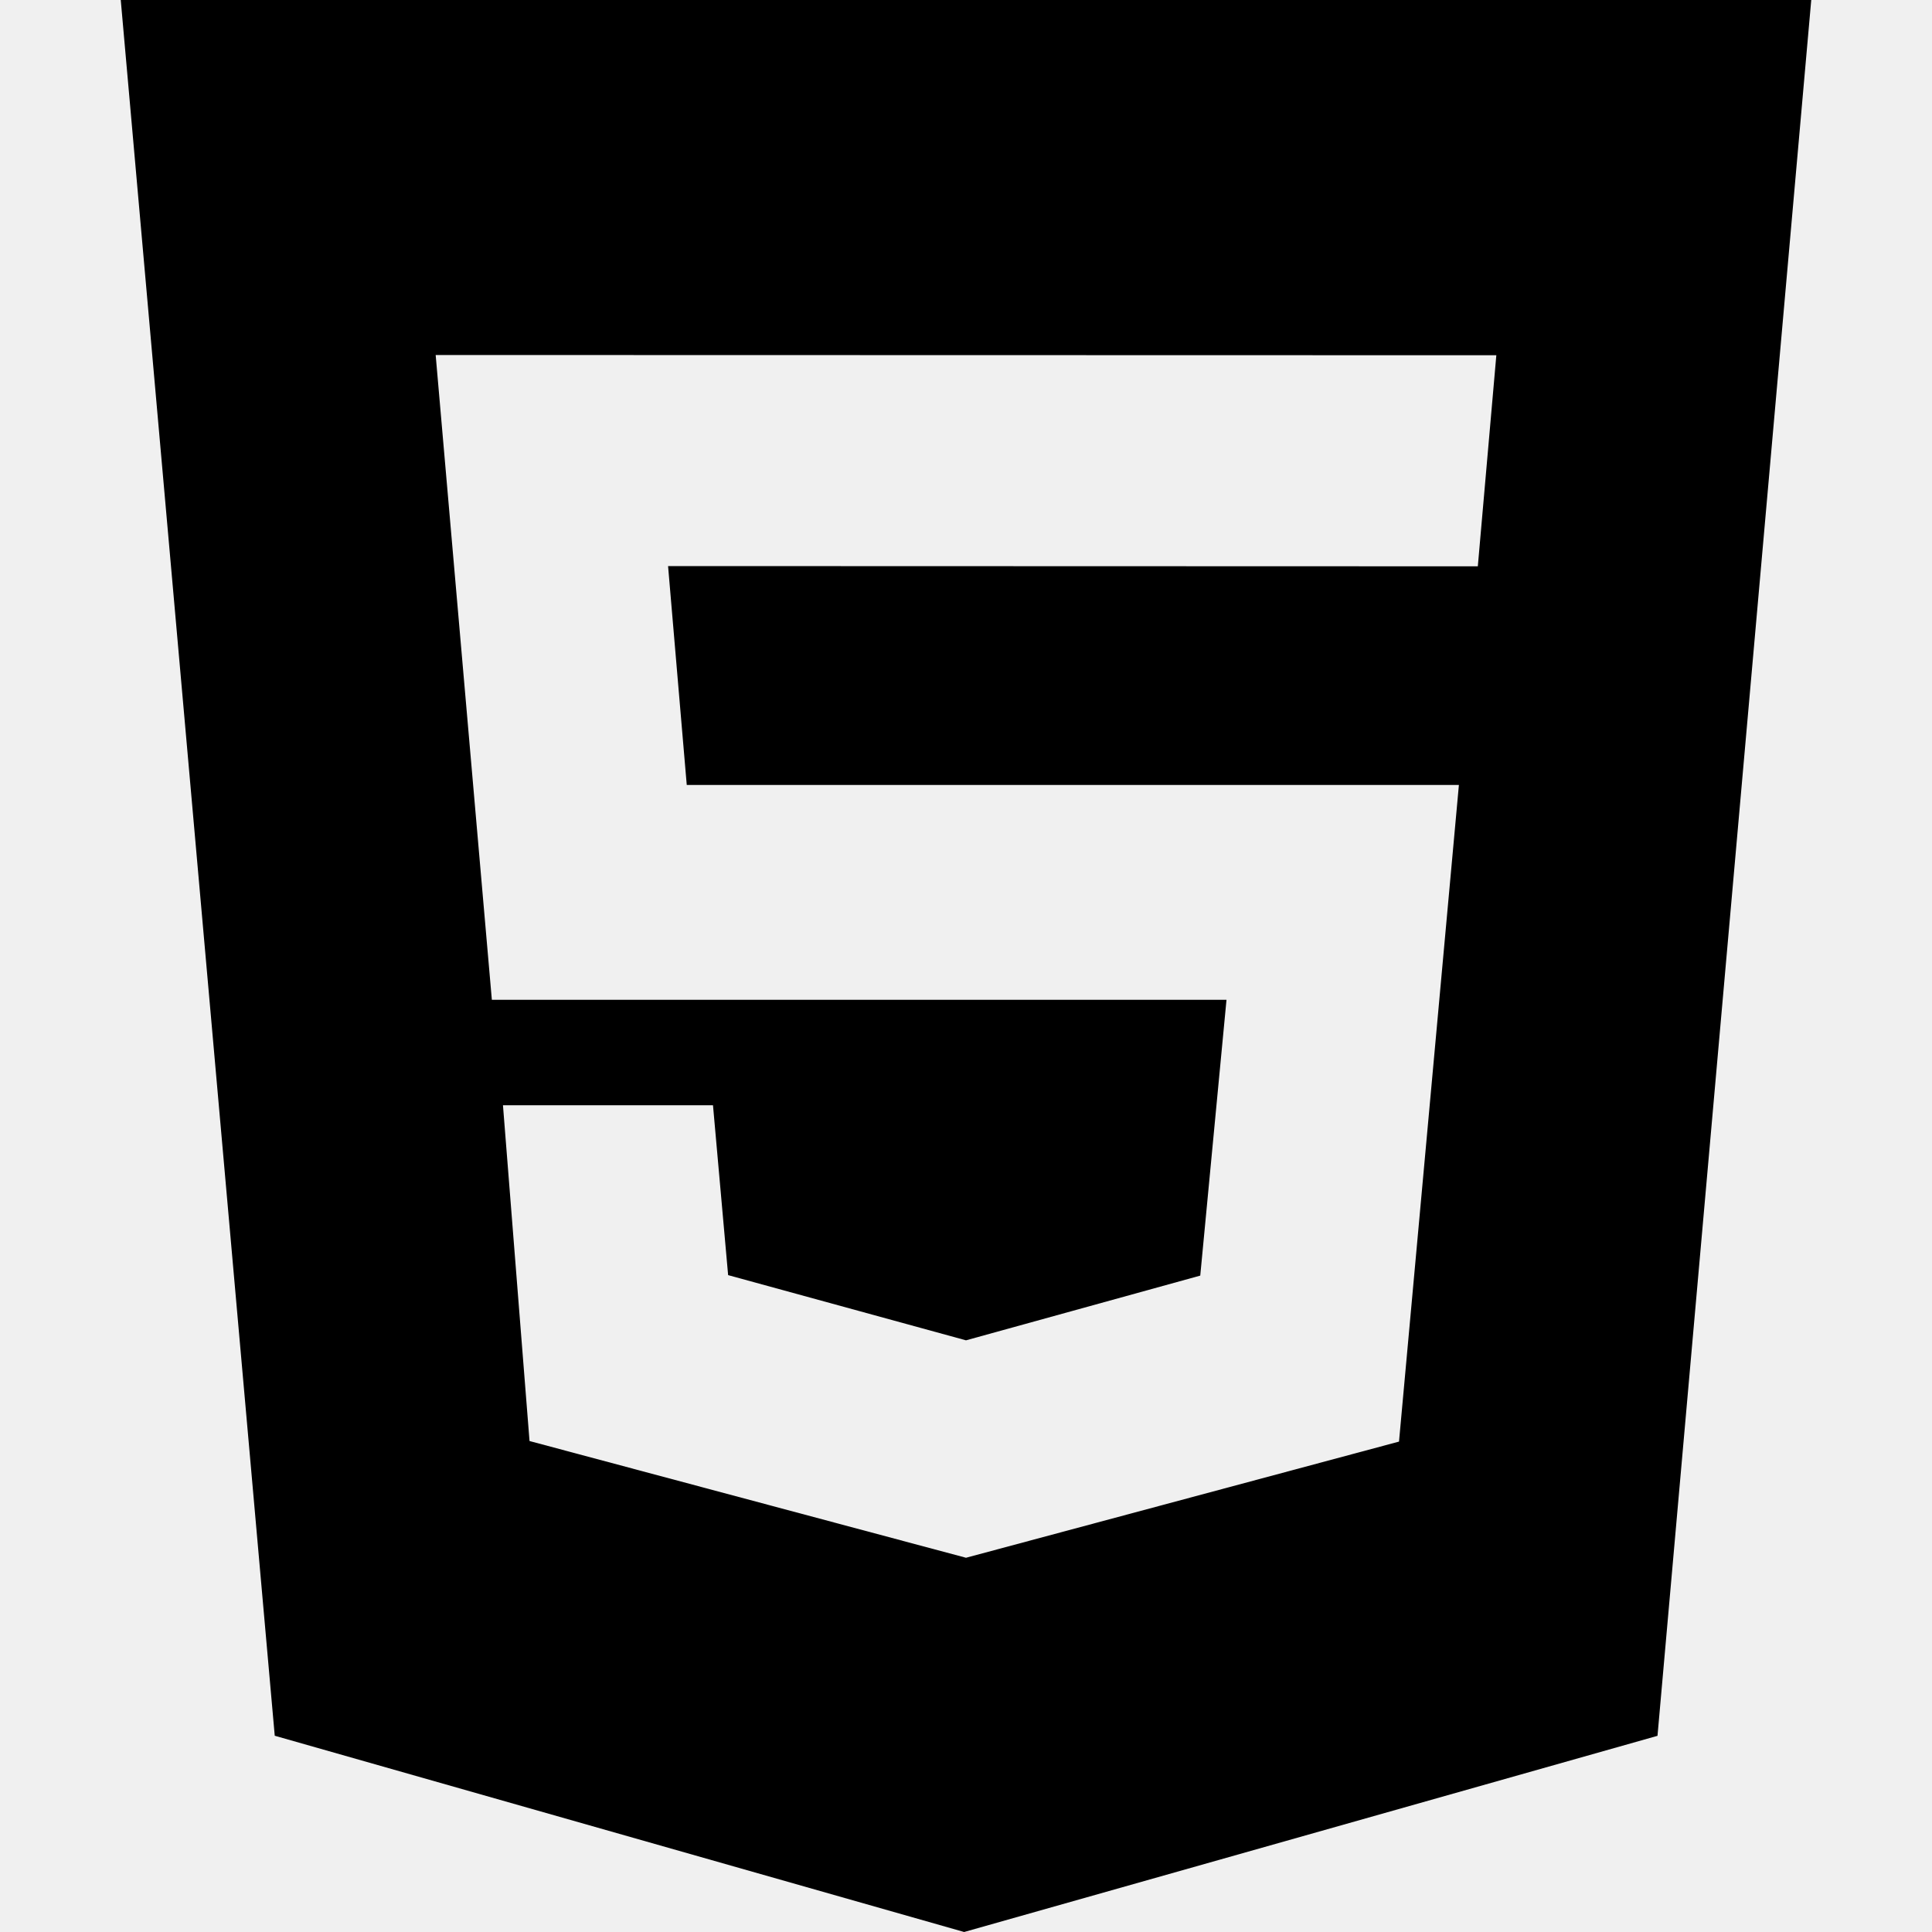
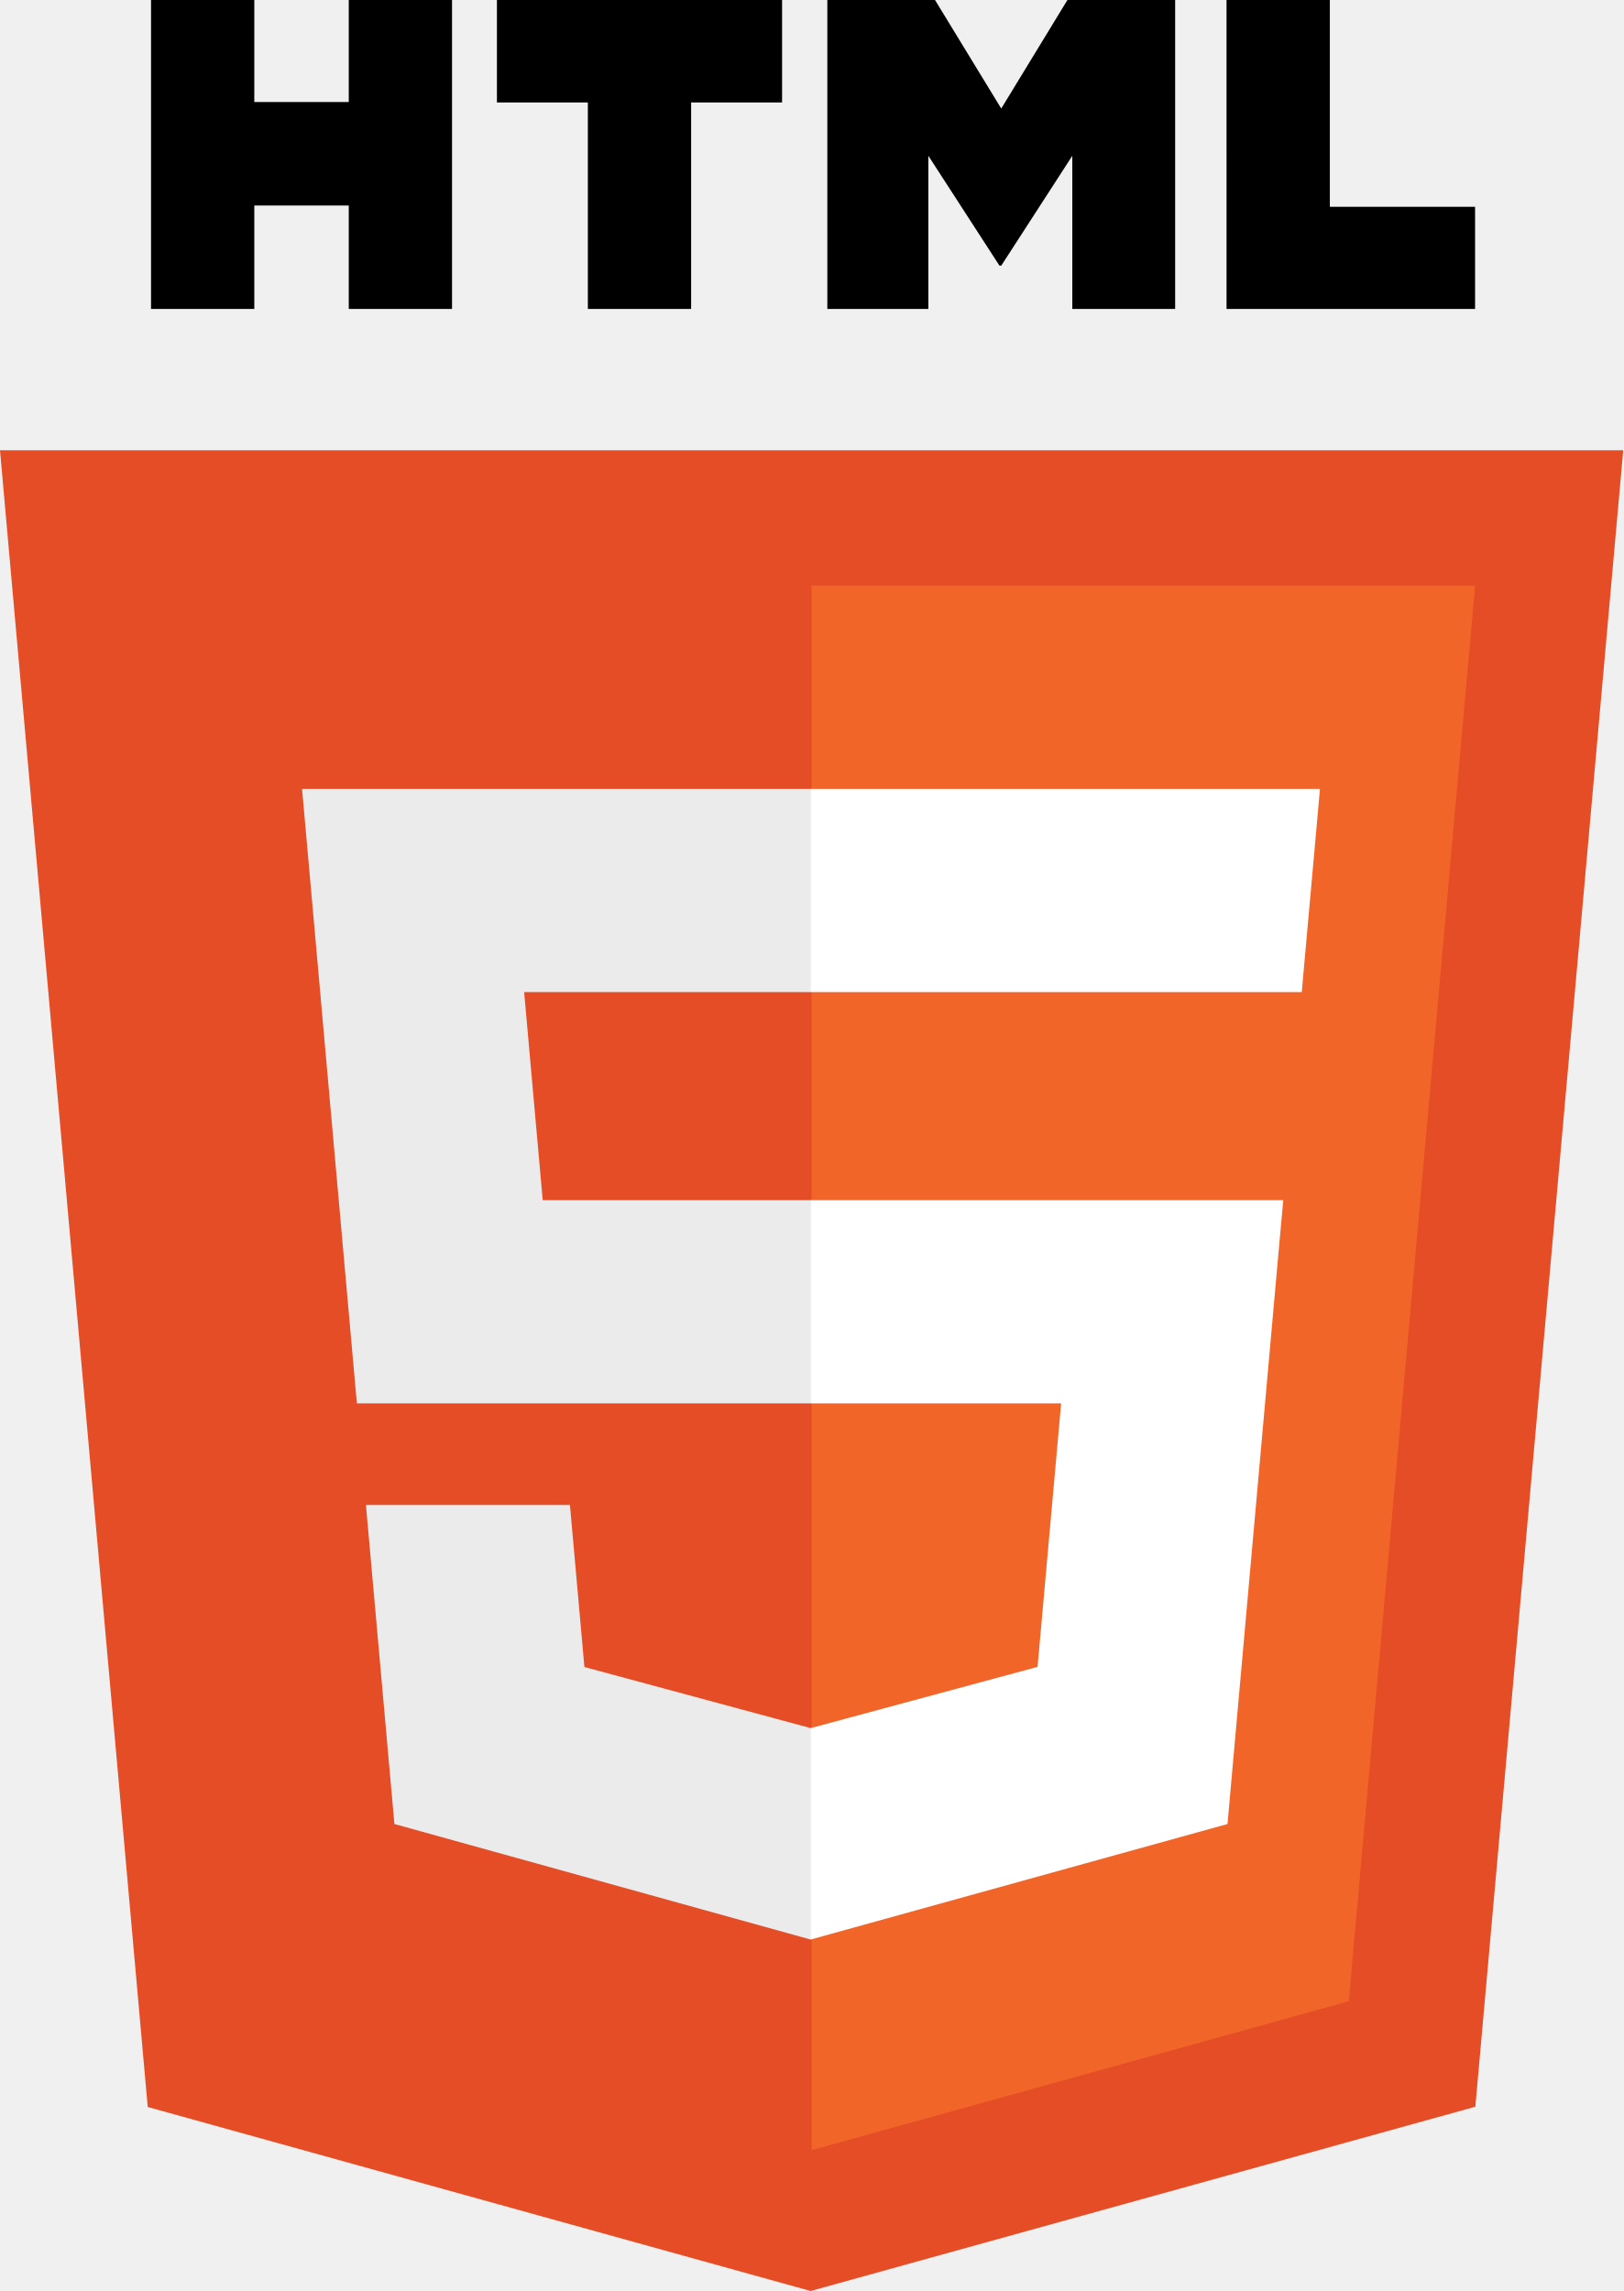
- <svg xmlns="http://www.w3.org/2000/svg" role="img" viewBox="0 0 24 24">
-   <path d="M1.5 0h21l-1.91 21.563L11.977 24l-8.564-2.438L1.5 0zm7.031 9.75l-.232-2.718 10.059.003.23-2.622L5.412 4.41l.698 8.01h9.126l-.326 3.426-2.91.804-2.955-.81-.188-2.11H6.248l.33 4.171L12 19.351l5.379-1.443.744-8.157H8.531z" />
+ <svg xmlns="http://www.w3.org/2000/svg" viewBox="0 0 255.11 360.088">
+   <path fill="#e44d26" d="m255.11 70.766-23.242 260.36-104.47 28.962-104.181-28.922L0 70.766z" />
+   <path fill="#f16529" d="m127.555 337.95 84.417-23.403 19.86-222.49H127.556z" />
+   <path fill="#ebebeb" d="M82.375 155.932h45.18v-31.937H47.472l.764 8.568 7.85 88.01h71.469v-31.937H85.294zM89.573 236.542h-32.06l4.474 50.146 65.42 18.16.148-.04V271.58l-.14.037-35.569-9.604-2.273-25.471z" />
+   <path d="M23.736 0h16.23v16.035h14.846V0h16.23v48.558h-16.23v-16.26H39.967v16.26h-16.23V0zM92.386 16.103H78.098V0h44.814v16.103h-14.295v32.455h-16.23V16.103zM130.024 0h16.924l10.41 17.062L167.758 0h16.93v48.558h-16.164V24.49l-11.166 17.265h-.28L145.906 24.49v24.068h-15.88zM192.764 0H209v32.508h22.824v16.05h-39.059z" />
+   <path fill="#fff" d="M127.444 220.573h39.327l-3.707 41.42-35.62 9.614v33.226l65.473-18.145.48-5.396 7.505-84.08.78-8.576h-74.238zM127.444 155.854v.078h77.144l.64-7.178 1.455-16.191.764-8.568h-80.003v31.86z" />
</svg>
